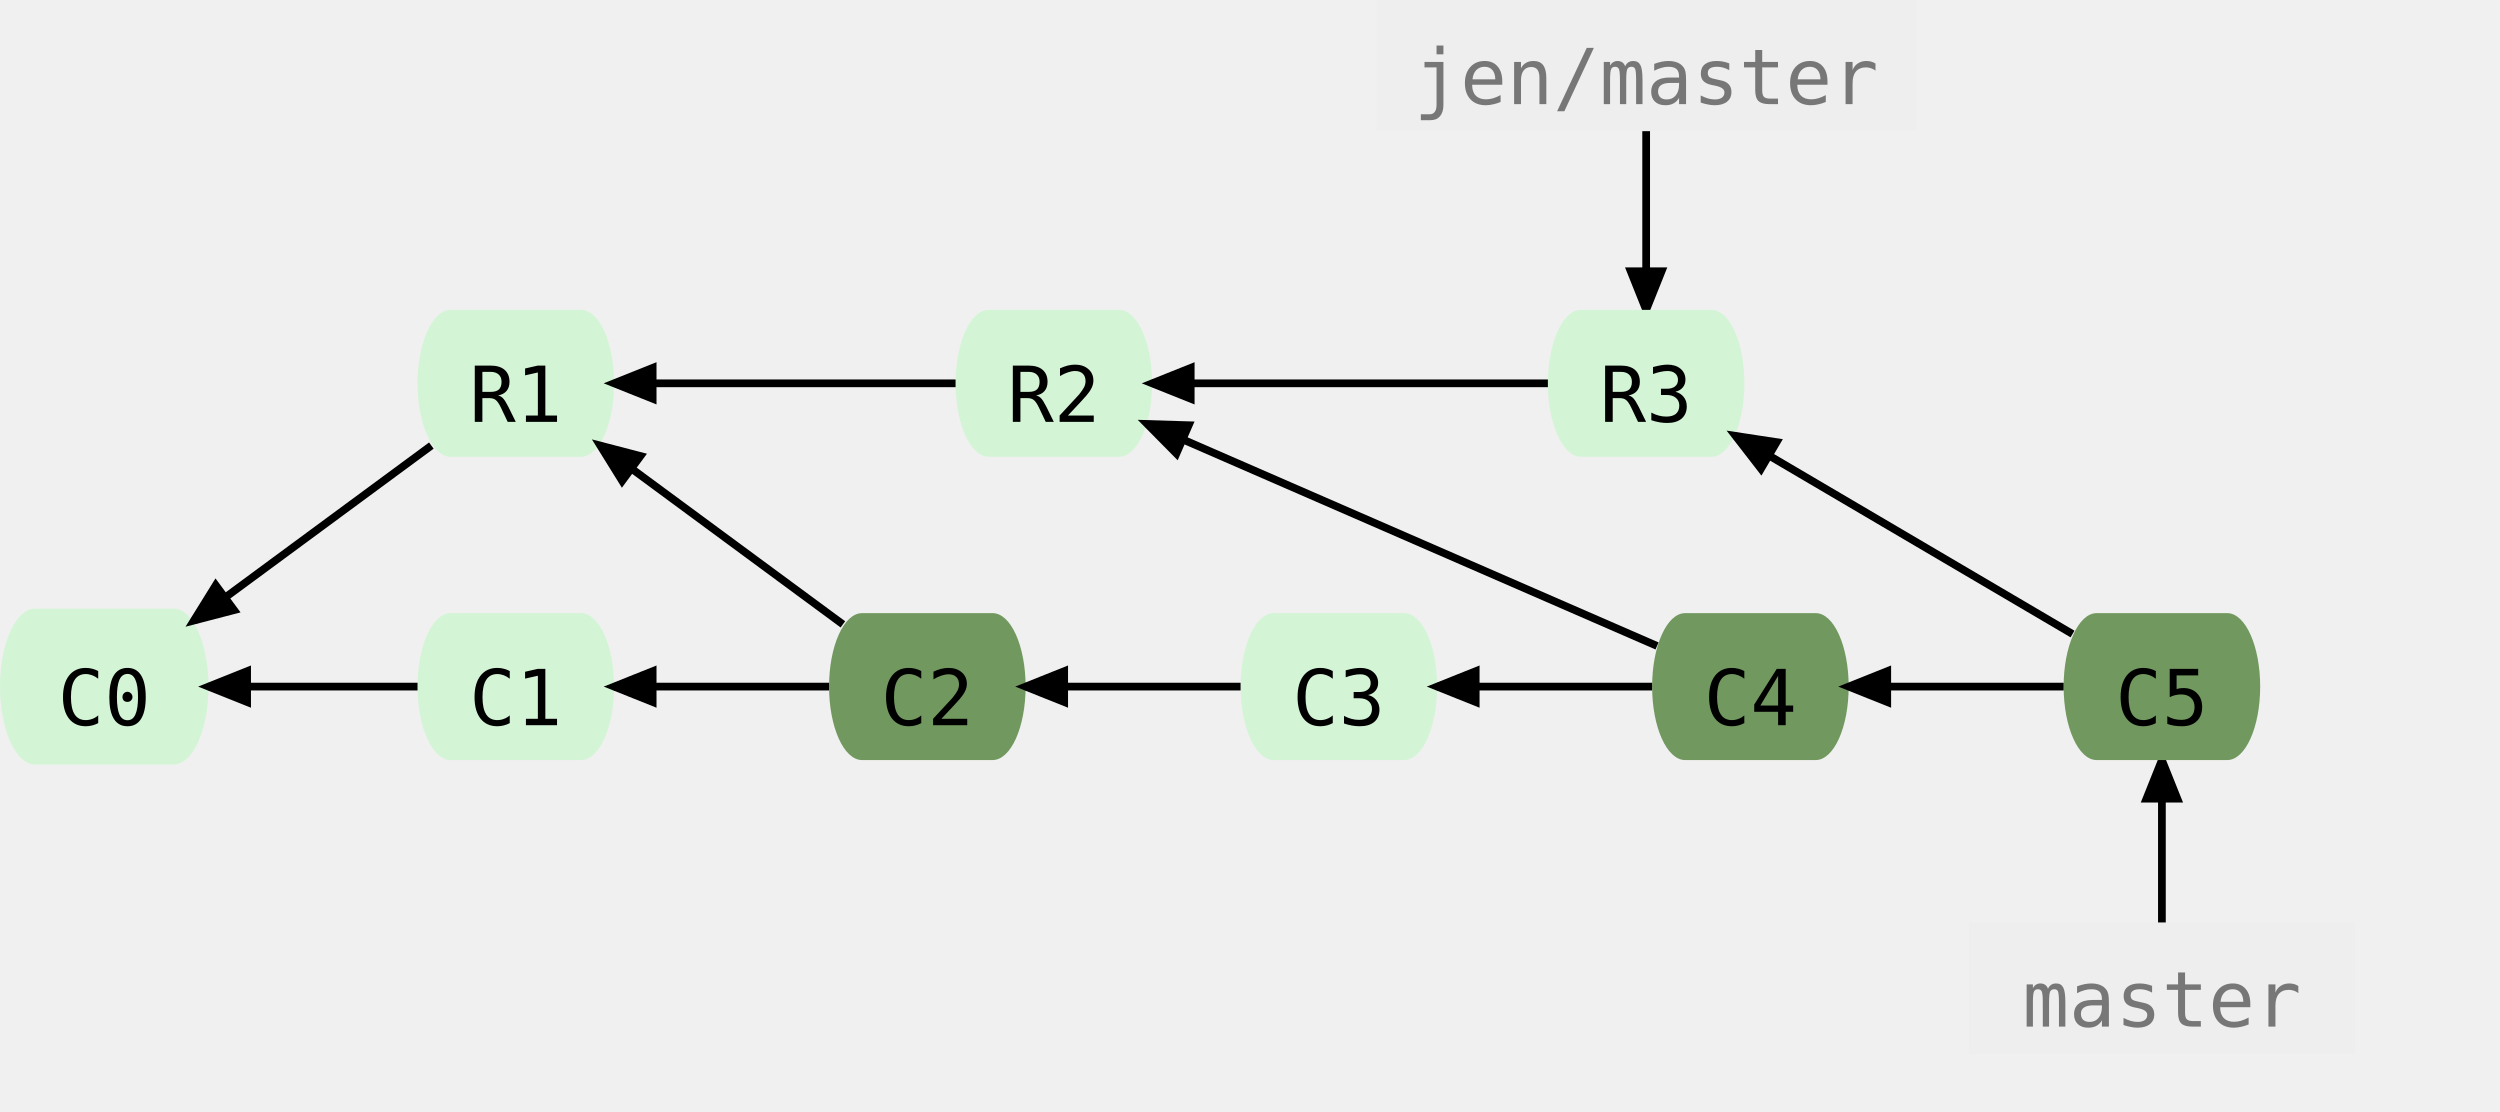
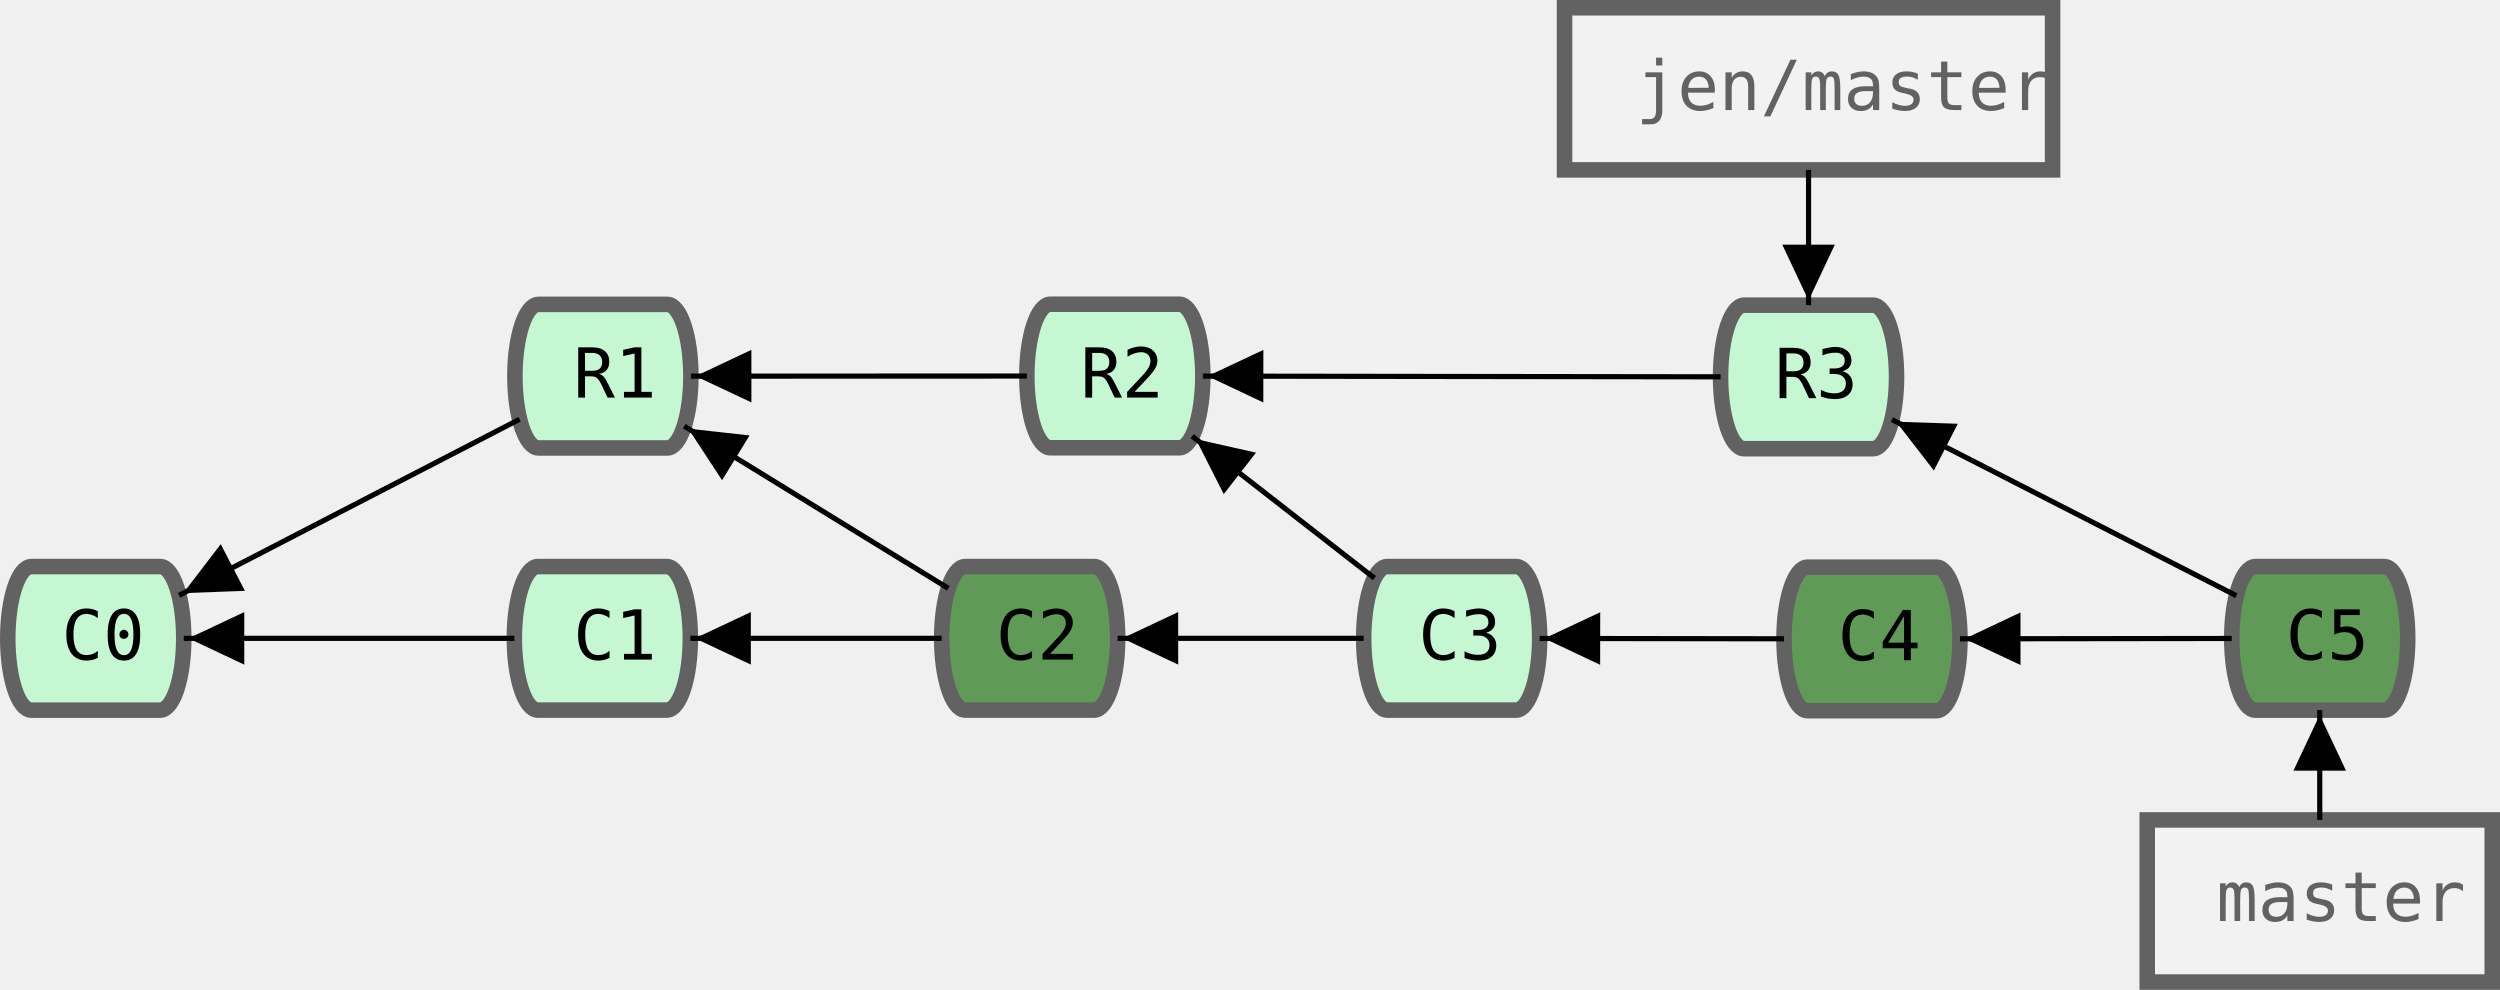
- <svg xmlns="http://www.w3.org/2000/svg" width="324.0" height="144.0">
-   <defs>
-     <marker orient="auto" refY="0.0" refX="0.0" id="Arrow1Lend_000000_1.000000px" style="overflow:visible;">
-       <path id="path_Arrow1Lend_000000_1.000000px" d="M -5,0.0 L -5,-2.0 L 0.0,0.0 L -5,2.0 z " style="fill:#000000;fill-rule:evenodd;stroke:#000000;stroke-width:1.0px;marker-start:none;" transform="scale(1)" />
+ <svg xmlns="http://www.w3.org/2000/svg" version="1.1" id="svg34559" width="483.088" height="191.268" viewBox="0 0 483.088 191.268" xml:space="preserve">
+   <defs id="defs34563">
+     <marker style="overflow:visible" id="TriangleStart-0" refX="4" refY="0" orient="auto-start-reverse" markerWidth="10.784" markerHeight="10.155" viewBox="0 0 5.324 6.155" preserveAspectRatio="none">
+       <path transform="scale(0.5)" style="fill:context-stroke;fill-rule:evenodd;stroke:context-stroke;stroke-width:1pt" d="M 5.77,0 -2.88,5 V -5 Z" id="path135-8" />
+     </marker>
+     <marker style="overflow:visible" id="TriangleStart-0-1" refX="4" refY="0" orient="auto-start-reverse" markerWidth="10.784" markerHeight="10.155" viewBox="0 0 5.324 6.155" preserveAspectRatio="none">
+       <path transform="scale(0.5)" style="fill:context-stroke;fill-rule:evenodd;stroke:context-stroke;stroke-width:1pt" d="M 5.77,0 -2.88,5 V -5 Z" id="path135-8-9" />
+     </marker>
+     <marker style="overflow:visible" id="TriangleStart-0-1-9" refX="4" refY="0" orient="auto-start-reverse" markerWidth="10.784" markerHeight="10.155" viewBox="0 0 5.324 6.155" preserveAspectRatio="none">
+       <path transform="scale(0.5)" style="fill:context-stroke;fill-rule:evenodd;stroke:context-stroke;stroke-width:1pt" d="M 5.77,0 -2.88,5 V -5 Z" id="path135-8-9-3" />
+     </marker>
+     <marker style="overflow:visible" id="TriangleStart-0-1-8" refX="4" refY="0" orient="auto-start-reverse" markerWidth="10.784" markerHeight="10.155" viewBox="0 0 5.324 6.155" preserveAspectRatio="none">
+       <path transform="scale(0.5)" style="fill:context-stroke;fill-rule:evenodd;stroke:context-stroke;stroke-width:1pt" d="M 5.77,0 -2.88,5 V -5 Z" id="path135-8-9-0" />
+     </marker>
+     <marker style="overflow:visible" id="TriangleStart-0-1-6" refX="4" refY="0" orient="auto-start-reverse" markerWidth="10.784" markerHeight="10.155" viewBox="0 0 5.324 6.155" preserveAspectRatio="none">
+       <path transform="scale(0.5)" style="fill:context-stroke;fill-rule:evenodd;stroke:context-stroke;stroke-width:1pt" d="M 5.77,0 -2.88,5 V -5 Z" id="path135-8-9-6" />
+     </marker>
+     <marker style="overflow:visible" id="TriangleStart-0-1-0" refX="4" refY="0" orient="auto-start-reverse" markerWidth="10.784" markerHeight="10.155" viewBox="0 0 5.324 6.155" preserveAspectRatio="none">
+       <path transform="scale(0.5)" style="fill:context-stroke;fill-rule:evenodd;stroke:context-stroke;stroke-width:1pt" d="M 5.77,0 -2.88,5 V -5 Z" id="path135-8-9-04" />
+     </marker>
+     <marker style="overflow:visible" id="TriangleStart-0-1-2" refX="4" refY="0" orient="auto-start-reverse" markerWidth="10.784" markerHeight="10.155" viewBox="0 0 5.324 6.155" preserveAspectRatio="none">
+       <path transform="scale(0.5)" style="fill:context-stroke;fill-rule:evenodd;stroke:context-stroke;stroke-width:1pt" d="M 5.77,0 -2.88,5 V -5 Z" id="path135-8-9-67" />
+     </marker>
+     <marker style="overflow:visible" id="TriangleStart-0-1-98" refX="4" refY="0" orient="auto-start-reverse" markerWidth="10.784" markerHeight="10.155" viewBox="0 0 5.324 6.155" preserveAspectRatio="none">
+       <path transform="scale(0.5)" style="fill:context-stroke;fill-rule:evenodd;stroke:context-stroke;stroke-width:1pt" d="M 5.77,0 -2.88,5 V -5 Z" id="path135-8-9-7" />
+     </marker>
+     <marker style="overflow:visible" id="TriangleStart-0-1-82" refX="4" refY="0" orient="auto-start-reverse" markerWidth="10.784" markerHeight="10.155" viewBox="0 0 5.324 6.155" preserveAspectRatio="none">
+       <path transform="scale(0.5)" style="fill:context-stroke;fill-rule:evenodd;stroke:context-stroke;stroke-width:1pt" d="M 5.77,0 -2.88,5 V -5 Z" id="path135-8-9-9" />
+     </marker>
+     <marker style="overflow:visible" id="TriangleStart-0-1-60" refX="4" refY="0" orient="auto-start-reverse" markerWidth="10.784" markerHeight="10.155" viewBox="0 0 5.324 6.155" preserveAspectRatio="none">
+       <path transform="scale(0.5)" style="fill:context-stroke;fill-rule:evenodd;stroke:context-stroke;stroke-width:1pt" d="M 5.77,0 -2.88,5 V -5 Z" id="path135-8-9-2" />
+     </marker>
+     <marker style="overflow:visible" id="TriangleStart-0-1-61" refX="4" refY="0" orient="auto-start-reverse" markerWidth="10.784" markerHeight="10.155" viewBox="0 0 5.324 6.155" preserveAspectRatio="none">
+       <path transform="scale(0.5)" style="fill:context-stroke;fill-rule:evenodd;stroke:context-stroke;stroke-width:1pt" d="M 5.77,0 -2.88,5 V -5 Z" id="path135-8-9-32" />
+     </marker>
+     <marker style="overflow:visible" id="TriangleStart-0-1-5" refX="4" refY="0" orient="auto-start-reverse" markerWidth="10.784" markerHeight="10.155" viewBox="0 0 5.324 6.155" preserveAspectRatio="none">
+       <path transform="scale(0.5)" style="fill:context-stroke;fill-rule:evenodd;stroke:context-stroke;stroke-width:1pt" d="M 5.77,0 -2.88,5 V -5 Z" id="path135-8-9-99" />
+     </marker>
+     <marker style="overflow:visible" id="TriangleStart-0-1-91" refX="4" refY="0" orient="auto-start-reverse" markerWidth="10.784" markerHeight="10.155" viewBox="0 0 5.324 6.155" preserveAspectRatio="none">
+       <path transform="scale(0.5)" style="fill:context-stroke;fill-rule:evenodd;stroke:context-stroke;stroke-width:1pt" d="M 5.77,0 -2.88,5 V -5 Z" id="path135-8-9-07" />
    </marker>
  </defs>
-   <g transform="translate(-6.64417,-4.53385)">
-     <g style="fill:#fff;stroke:#000000;stroke-width:1px">
-       <rect id="1518" width="25.473" height="19.042" x="60.756" y="83.996" rx="4.277" ry="9.521" style="fill:#d3f5d6;stroke:none;stroke-width:3px" />
-       <text id="1518_text" x="60.756" y="83.996" style="fill:#000000;stroke:#000000;stroke-width:0;font-family: Inconsolata;font-size:10px">
-         <tspan id="1518_line1" text-anchor="middle" x="73.492" y="98.517" text-align="center" font-family="Inconsolata" font-size="10.0px" fill="#000000" stroke="#000000">C1</tspan>
-       </text>
-       <rect id="1519" width="70.0" height="17.0" x="184.986" y="4.534" style="fill:#eeeeee;stroke:none;stroke-width:2px" />
-       <text id="1519_text" x="194.986" y="7.534" style="fill:#cccccc;stroke:#cccccc;stroke-width:0;font-family: Inconsolata;font-size:10px">
-         <tspan id="1519_line1" text-anchor="middle" x="219.986" y="18.034" text-align="center" font-family="Inconsolata" font-size="10.0px" fill="#777777" stroke="#777777">jen/master</tspan>
-       </text>
-       <path id="1520" style="stroke:#000000;marker-end:url(#Arrow1Lend_000000_1.000000px);marker-start:none;fill:none" d="M 219.986,21.534 L 219.986,44.691" />
-       <rect id="1521" width="27.025" height="20.203" x="6.644" y="83.416" rx="4.537" ry="10.101" style="fill:#d3f5d6;stroke:none;stroke-width:3px" />
-       <text id="1521_text" x="6.644" y="83.416" style="fill:#000000;stroke:#000000;stroke-width:0;font-family: Inconsolata;font-size:10px">
-         <tspan id="1521_line1" text-anchor="middle" x="20.157" y="98.517" text-align="center" font-family="Inconsolata" font-size="10.0px" fill="#000000" stroke="#000000">C0</tspan>
-       </text>
-       <path id="1522" style="stroke:#000000;marker-end:url(#Arrow1Lend_000000_1.000000px);marker-start:none;fill:none" d="M 60.756,93.517 L 33.669,93.517" />
-       <rect id="1523" width="25.473" height="19.042" x="114.09" y="83.996" rx="4.277" ry="9.521" style="fill:#71985e;stroke:none;stroke-width:3px" />
-       <text id="1523_text" x="114.09" y="83.996" style="fill:#000000;stroke:#000000;stroke-width:0;font-family: Inconsolata;font-size:10px">
-         <tspan id="1523_line1" text-anchor="middle" x="126.826" y="98.517" text-align="center" font-family="Inconsolata" font-size="10.0px" fill="#000000" stroke="#000000">C2</tspan>
-       </text>
-       <path id="1524" style="stroke:#000000;marker-end:url(#Arrow1Lend_000000_1.000000px);marker-start:none;fill:none" d="M 114.09,93.517 L 86.228,93.517" />
-       <rect id="1525" width="50.0" height="17.0" x="261.827" y="124.083" style="fill:#eeeeee;stroke:none;stroke-width:2px" />
-       <text id="1525_text" x="271.827" y="127.083" style="fill:#cccccc;stroke:#cccccc;stroke-width:0;font-family: Inconsolata;font-size:10px">
-         <tspan id="1525_line1" text-anchor="middle" x="286.827" y="137.583" text-align="center" font-family="Inconsolata" font-size="10.0px" fill="#777777" stroke="#777777">master</tspan>
-       </text>
-       <path id="1526" style="stroke:#000000;marker-end:url(#Arrow1Lend_000000_1.000000px);marker-start:none;fill:none" d="M 286.827,124.083 L 286.827,103.038" />
-       <rect id="1527" width="25.473" height="19.042" x="60.756" y="44.691" rx="4.277" ry="9.521" style="fill:#d3f5d6;stroke:none;stroke-width:3px" />
-       <text id="1527_text" x="60.756" y="44.691" style="fill:#000000;stroke:#000000;stroke-width:0;font-family: Inconsolata;font-size:10px">
-         <tspan id="1527_line1" text-anchor="middle" x="73.492" y="59.212" text-align="center" font-family="Inconsolata" font-size="10.0px" fill="#000000" stroke="#000000">R1</tspan>
-       </text>
-       <path id="1528" style="stroke:#000000;marker-end:url(#Arrow1Lend_000000_1.000000px);marker-start:none;fill:none" d="M 62.547,62.278 L 31.769,84.959" />
-       <path id="1529" style="stroke:#000000;marker-end:url(#Arrow1Lend_000000_1.000000px);marker-start:none;fill:none" d="M 115.881,85.451 L 84.438,62.278" />
-       <rect id="1530" width="25.473" height="19.042" x="130.488" y="44.691" rx="4.277" ry="9.521" style="fill:#d3f5d6;stroke:none;stroke-width:3px" />
-       <text id="1530_text" x="130.488" y="44.691" style="fill:#000000;stroke:#000000;stroke-width:0;font-family: Inconsolata;font-size:10px">
-         <tspan id="1530_line1" text-anchor="middle" x="143.224" y="59.212" text-align="center" font-family="Inconsolata" font-size="10.0px" fill="#000000" stroke="#000000">R2</tspan>
-       </text>
-       <path id="1531" style="stroke:#000000;marker-end:url(#Arrow1Lend_000000_1.000000px);marker-start:none;fill:none" d="M 130.488,54.212 L 86.228,54.212" />
-       <rect id="1548" width="25.473" height="19.042" x="167.423" y="83.996" rx="4.277" ry="9.521" style="fill:#d3f5d6;stroke:none;stroke-width:3px" />
-       <text id="1548_text" x="167.423" y="83.996" style="fill:#000000;stroke:#000000;stroke-width:0;font-family: Inconsolata;font-size:10px">
-         <tspan id="1548_line1" text-anchor="middle" x="180.159" y="98.517" text-align="center" font-family="Inconsolata" font-size="10.0px" fill="#000000" stroke="#000000">C3</tspan>
-       </text>
-       <path id="1550" style="stroke:#000000;marker-end:url(#Arrow1Lend_000000_1.000000px);marker-start:none;fill:none" d="M 167.423,93.517 L 139.562,93.517" />
-       <rect id="1545" width="25.473" height="19.042" x="220.759" y="83.996" rx="4.277" ry="9.521" style="fill:#71985e;stroke:none;stroke-width:3px" />
-       <text id="1545_text" x="220.759" y="83.996" style="fill:#000000;stroke:#000000;stroke-width:0;font-family: Inconsolata;font-size:10px">
-         <tspan id="1545_line1" text-anchor="middle" x="233.495" y="98.517" text-align="center" font-family="Inconsolata" font-size="10.0px" fill="#000000" stroke="#000000">C4</tspan>
-       </text>
-       <path id="1549" style="stroke:#000000;marker-end:url(#Arrow1Lend_000000_1.000000px);marker-start:none;fill:none" d="M 220.759,93.517 L 192.895,93.517" />
-       <path id="1547" style="stroke:#000000;marker-end:url(#Arrow1Lend_000000_1.000000px);marker-start:none;fill:none" d="M 221.397,88.249 L 155.322,59.48" />
-       <rect id="1540" width="25.473" height="19.042" x="207.25" y="44.691" rx="4.277" ry="9.521" style="fill:#d3f5d6;stroke:none;stroke-width:3px" />
-       <text id="1540_text" x="207.25" y="44.691" style="fill:#000000;stroke:#000000;stroke-width:0;font-family: Inconsolata;font-size:10px">
-         <tspan id="1540_line1" text-anchor="middle" x="219.986" y="59.212" text-align="center" font-family="Inconsolata" font-size="10.0px" fill="#000000" stroke="#000000">R3</tspan>
-       </text>
-       <rect id="1541" width="25.473" height="19.042" x="274.091" y="83.996" rx="4.277" ry="9.521" style="fill:#71985e;stroke:none;stroke-width:3px" />
-       <text id="1541_text" x="274.091" y="83.996" style="fill:#000000;stroke:#000000;stroke-width:0;font-family: Inconsolata;font-size:10px">
-         <tspan id="1541_line1" text-anchor="middle" x="286.827" y="98.517" text-align="center" font-family="Inconsolata" font-size="10.0px" fill="#000000" stroke="#000000">C5</tspan>
-       </text>
-       <path id="1542" style="stroke:#000000;marker-end:url(#Arrow1Lend_000000_1.000000px);marker-start:none;fill:none" d="M 207.25,54.212 L 155.96,54.212" />
-       <path id="1546" style="stroke:#000000;marker-end:url(#Arrow1Lend_000000_1.000000px);marker-start:none;fill:none" d="M 274.091,93.517 L 246.231,93.517" />
-       <path id="1544" style="stroke:#000000;marker-end:url(#Arrow1Lend_000000_1.000000px);marker-start:none;fill:none" d="M 275.243,86.705 L 231.57,61.024" />
-     </g>
+   <g id="g_master" style="stroke:#626262;stroke-width:3;stroke-dasharray:none;stroke-opacity:1" transform="translate(-37.74483,1.88072)">
+     <rect style="fill:#f1f2f1;fill-opacity:1;stroke:#626262;stroke-width:3;stroke-dasharray:none;stroke-opacity:1" id="rect553" width="66.667" height="31.329" x="452.667" y="156.558" />
+     <text xml:space="preserve" style="font-variant:normal;font-weight:normal;font-size:13.333px;font-family:Inconsolata;-inkscape-font-specification:Inconsolata;writing-mode:lr-tb;fill:#626262;fill-opacity:1;fill-rule:nonzero;stroke:none;stroke-width:3;stroke-dasharray:none;stroke-opacity:1" id="t_master" x="466.033" y="176.089">
+       <tspan x="466.033 472.7 479.367 486.033 492.7 499.367" y="176.089" id="tspan34577" style="fill:#626262;fill-opacity:1;stroke:none;stroke-width:3;stroke-dasharray:none;stroke-opacity:1">master</tspan>
+     </text>
  </g>
+   <g id="g_c1" style="stroke:#626262;stroke-width:3;stroke-dasharray:none;stroke-opacity:1" transform="translate(-39.66485,1.273789)">
+     <rect style="fill:#c5f7d2;fill-opacity:1;stroke:#626262;stroke-width:3;stroke-dasharray:none;stroke-opacity:1" id="rect3545-8" width="34.007" height="27.742" x="139.054" y="108.202" ry="13.871" rx="4.558" />
+     <text xml:space="preserve" style="font-variant:normal;font-weight:normal;font-size:13.333px;font-family:Inconsolata;-inkscape-font-specification:Inconsolata;writing-mode:lr-tb;fill:#000000;fill-opacity:1;fill-rule:nonzero;stroke:none;stroke-width:3;stroke-dasharray:none;stroke-opacity:1" id="t_c1" x="150.464" y="126.187">
+       <tspan x="150.464 157.131" y="126.187" id="tspan34585" style="stroke:none;stroke-width:3;stroke-dasharray:none;stroke-opacity:1">C1</tspan>
+     </text>
+   </g>
+   <g id="g_c0" style="stroke:#626262;stroke-width:3;stroke-dasharray:none;stroke-opacity:1" transform="translate(-38.31152,1.273789)">
+     <rect style="fill:#c5f7d2;fill-opacity:1;stroke:#626262;stroke-width:3;stroke-dasharray:none;stroke-opacity:1" id="rect3545-61" width="34.007" height="27.742" x="39.812" y="108.209" ry="13.871" rx="4.558" />
+     <text xml:space="preserve" style="font-variant:normal;font-weight:normal;font-size:13.333px;font-family:Inconsolata;-inkscape-font-specification:Inconsolata;writing-mode:lr-tb;fill:#000000;fill-opacity:1;fill-rule:nonzero;stroke:none;stroke-width:3;stroke-dasharray:none;stroke-opacity:1" id="t_c0" x="50.222" y="126.187">
+       <tspan x="50.222 56.889" y="126.187" id="tspan34593" style="stroke:none;stroke-width:3;stroke-dasharray:none;stroke-opacity:1">C0</tspan>
+     </text>
+   </g>
+   <g id="g_c2" style="stroke:#626262;stroke-width:3;stroke-dasharray:none;stroke-opacity:1" transform="translate(-29.03495,1.273789)">
+     <rect style="fill:#5f9b56;fill-opacity:1;stroke:#626262;stroke-width:3;stroke-dasharray:none;stroke-opacity:1" id="rect3545-2" width="34.007" height="27.742" x="211.002" y="108.202" ry="13.871" rx="4.558" />
+     <text xml:space="preserve" style="font-variant:normal;font-weight:normal;font-size:13.333px;font-family:Inconsolata;-inkscape-font-specification:Inconsolata;writing-mode:lr-tb;fill:#000000;fill-opacity:1;fill-rule:nonzero;stroke:none;stroke-width:3;stroke-dasharray:none;stroke-opacity:1" id="t_c2" x="221.479" y="126.187">
+       <tspan x="221.479 228.145" y="126.187" id="tspan34607" style="stroke:none;stroke-width:3;stroke-dasharray:none;stroke-opacity:1">C2</tspan>
+     </text>
+   </g>
+   <g id="g_r1" style="stroke:#626262;stroke-width:3;stroke-dasharray:none;stroke-opacity:1" transform="translate(-38.31152,1.273789)">
+     <rect style="fill:#c5f7d2;fill-opacity:1;stroke:#626262;stroke-width:3;stroke-dasharray:none;stroke-opacity:1" id="rect3545-6" width="34.007" height="27.742" x="137.807" y="57.546" ry="13.871" rx="4.558" />
+     <text xml:space="preserve" style="font-variant:normal;font-weight:normal;font-size:13.333px;font-family:Inconsolata;-inkscape-font-specification:Inconsolata;writing-mode:lr-tb;fill:#000000;fill-opacity:1;fill-rule:nonzero;stroke:none;stroke-width:3;stroke-dasharray:none;stroke-opacity:1" id="t_r1" x="149.111" y="75.564">
+       <tspan x="149.111 155.777" y="75.564" id="tspan34621" style="stroke:none;stroke-width:3;stroke-dasharray:none;stroke-opacity:1">R1</tspan>
+     </text>
+   </g>
+   <g id="g_r2" style="stroke:#626262;stroke-width:3;stroke-dasharray:none;stroke-opacity:1" transform="translate(-38.31152,1.273789)">
+     <rect style="fill:#c5f7d2;fill-opacity:1;stroke:#626262;stroke-width:3;stroke-dasharray:none;stroke-opacity:1" id="rect3545-0" width="34.007" height="27.742" x="236.732" y="57.512" ry="13.871" rx="4.558" />
+     <text xml:space="preserve" style="font-variant:normal;font-weight:normal;font-size:13.333px;font-family:Inconsolata;-inkscape-font-specification:Inconsolata;writing-mode:lr-tb;fill:#000000;fill-opacity:1;fill-rule:nonzero;stroke:none;stroke-width:3;stroke-dasharray:none;stroke-opacity:1" id="t_r2" x="247.103" y="75.564">
+       <tspan x="247.103 253.769" y="75.564" id="tspan34641" style="stroke:none;stroke-width:3;stroke-dasharray:none;stroke-opacity:1">R2</tspan>
+     </text>
+   </g>
+   <g id="g_c3" style="stroke:#626262;stroke-width:3;stroke-dasharray:none;stroke-opacity:1" transform="translate(-30.50238,1.273789)">
+     <rect style="fill:#c5f7d2;fill-opacity:1;stroke:#626262;stroke-width:3;stroke-dasharray:none;stroke-opacity:1" id="rect3545" width="34.007" height="27.742" x="294.014" y="108.202" ry="13.871" rx="4.558" />
+     <text xml:space="preserve" style="font-variant:normal;font-weight:normal;font-size:13.333px;font-family:Inconsolata;-inkscape-font-specification:Inconsolata;writing-mode:lr-tb;fill:#000000;fill-opacity:1;fill-rule:nonzero;stroke:none;stroke-width:3;stroke-dasharray:none;stroke-opacity:1" id="t_c3" x="304.591" y="126.187">
+       <tspan x="304.591 311.257" y="126.187" id="tspan34655" style="stroke:none;stroke-width:3;stroke-dasharray:none;stroke-opacity:1">C3</tspan>
+     </text>
+   </g>
+   <g id="g_c4" style="stroke:#626262;stroke-width:3;stroke-dasharray:none;stroke-opacity:1" transform="translate(-28.73381,1.273789)">
+     <rect style="fill:#5f9b56;fill-opacity:1;stroke:#626262;stroke-width:3;stroke-dasharray:none;stroke-opacity:1" id="rect3545-7" width="34.007" height="27.742" x="373.463" y="108.316" ry="13.871" rx="4.558" />
+     <text xml:space="preserve" style="font-variant:normal;font-weight:normal;font-size:13.333px;font-family:Inconsolata;-inkscape-font-specification:Inconsolata;writing-mode:lr-tb;fill:#000000;fill-opacity:1;fill-rule:nonzero;stroke:none;stroke-width:3;stroke-dasharray:none;stroke-opacity:1" id="t_c4" x="383.853" y="126.3">
+       <tspan x="383.853 390.52" y="126.3" id="tspan34669" style="stroke:none;stroke-width:3;stroke-dasharray:none;stroke-opacity:1">C4</tspan>
+     </text>
+   </g>
+   <g id="g_r3" style="stroke:#626262;stroke-width:3;stroke-dasharray:none;stroke-opacity:1" transform="translate(-38.31152,1.273789)">
+     <rect style="fill:#c5f7d2;fill-opacity:1;stroke:#626262;stroke-width:3;stroke-dasharray:none;stroke-opacity:1" id="rect3545-9" width="34.007" height="27.742" x="370.784" y="57.693" ry="13.871" rx="4.558" />
+     <text xml:space="preserve" style="font-variant:normal;font-weight:normal;font-size:13.333px;font-family:Inconsolata;-inkscape-font-specification:Inconsolata;writing-mode:lr-tb;fill:#000000;fill-opacity:1;fill-rule:nonzero;stroke:none;stroke-width:3;stroke-dasharray:none;stroke-opacity:1" id="t_r3" x="381.255" y="75.657">
+       <tspan x="381.255 387.921" y="75.657" id="tspan34689" style="stroke:none;stroke-width:3;stroke-dasharray:none;stroke-opacity:1">R3</tspan>
+     </text>
+   </g>
+   <g id="g_c5" style="stroke:#626262;stroke-width:3;stroke-dasharray:none;stroke-opacity:1" transform="translate(-38.31152,1.273789)">
+     <rect style="fill:#5f9b56;fill-opacity:1;stroke:#626262;stroke-width:3;stroke-dasharray:none;stroke-opacity:1" id="rect3545-20" width="34.007" height="27.742" x="469.563" y="108.209" ry="13.871" rx="4.558" />
+     <text xml:space="preserve" style="font-variant:normal;font-weight:normal;font-size:13.333px;font-family:Inconsolata;-inkscape-font-specification:Inconsolata;writing-mode:lr-tb;fill:#000000;fill-opacity:1;fill-rule:nonzero;stroke:none;stroke-width:3;stroke-dasharray:none;stroke-opacity:1" id="t_c5" x="480" y="126.187">
+       <tspan x="480 486.667" y="126.187" id="tspan34697" style="stroke:none;stroke-width:3;stroke-dasharray:none;stroke-opacity:1">C5</tspan>
+     </text>
+   </g>
+   <g id="g_master_h2" transform="translate(-150.3897,-155.0577)" style="stroke:#626262;stroke-width:3;stroke-dasharray:none;stroke-opacity:1">
+     <rect style="fill:#f1f2f1;fill-opacity:1;stroke:#626262;stroke-width:3;stroke-dasharray:none;stroke-opacity:1" id="rect553-3-3" width="94.306" height="31.329" x="452.713" y="156.558" />
+     <text xml:space="preserve" style="font-variant:normal;font-weight:normal;font-size:13.333px;font-family:Inconsolata;-inkscape-font-specification:Inconsolata;writing-mode:lr-tb;fill:#626262;fill-opacity:1;fill-rule:nonzero;stroke:none;stroke-width:3;stroke-dasharray:none;stroke-opacity:1" id="t_master_h2" x="466.495" y="176.322">
+       <tspan id="tspan34577-2-1-5-0" style="fill:#626262;fill-opacity:1;stroke:none;stroke-width:3;stroke-dasharray:none;stroke-opacity:1" x="466.495" y="176.322">jen/master</tspan>
+     </text>
+   </g>
+   <path style="display:inline;fill:none;fill-rule:evenodd;stroke:#000000;stroke-width:1px;stroke-linecap:butt;stroke-linejoin:miter;stroke-opacity:1;marker-end:url(#TriangleStart-0)" d="m 349.476,32.829 0,26.137" id="a_1-1" />
+   <path style="display:inline;fill:none;fill-rule:evenodd;stroke:#000000;stroke-width:1px;stroke-linecap:butt;stroke-linejoin:miter;stroke-opacity:1;marker-end:url(#TriangleStart-0-1)" d="M 332.473,72.815 232.428,72.68" id="a_1-1-6" />
+   <path style="display:inline;fill:none;fill-rule:evenodd;stroke:#000000;stroke-width:1px;stroke-linecap:butt;stroke-linejoin:miter;stroke-opacity:1;marker-end:url(#TriangleStart-0-1-8)" d="m 431.251,123.375 -52.515,0.065" id="a_1-1-6-5" />
+   <path style="display:inline;fill:none;fill-rule:evenodd;stroke:#000000;stroke-width:1px;stroke-linecap:butt;stroke-linejoin:miter;stroke-opacity:1;marker-end:url(#TriangleStart-0-1-6)" d="m 344.729,123.437 -47.211,-0.066" id="a_1-1-6-4" />
+   <path style="display:inline;fill:none;fill-rule:evenodd;stroke:#000000;stroke-width:1px;stroke-linecap:butt;stroke-linejoin:miter;stroke-opacity:1;marker-end:url(#TriangleStart-0-1-0)" d="m 263.511,123.347 -47.537,0" id="a_1-1-6-6" />
+   <path style="display:inline;fill:none;fill-rule:evenodd;stroke:#000000;stroke-width:1px;stroke-linecap:butt;stroke-linejoin:miter;stroke-opacity:1;marker-end:url(#TriangleStart-0-1-2)" d="M 181.967,123.347 H 133.396" id="a_1-1-6-56" />
+   <path style="display:inline;fill:none;fill-rule:evenodd;stroke:#000000;stroke-width:1px;stroke-linecap:butt;stroke-linejoin:miter;stroke-opacity:1;marker-end:url(#TriangleStart-0-1-98)" d="m 99.389,123.349 -63.881,0.004" id="a_1-1-6-2" />
+   <path style="display:inline;fill:none;fill-rule:evenodd;stroke:#000000;stroke-width:1px;stroke-linecap:butt;stroke-linejoin:miter;stroke-opacity:1;marker-end:url(#TriangleStart-0-1-82)" d="m 198.421,72.663 -64.918,0.022" id="a_1-1-6-9" />
+   <path style="display:inline;fill:none;fill-rule:evenodd;stroke:#000000;stroke-width:1px;stroke-linecap:butt;stroke-linejoin:miter;stroke-opacity:1;marker-end:url(#TriangleStart-0-1-9)" d="M 100.402,81.013 34.601,115.032" id="a_1-1-6-3" />
+   <path style="display:inline;fill:none;fill-rule:evenodd;stroke:#000000;stroke-width:1px;stroke-linecap:butt;stroke-linejoin:miter;stroke-opacity:1;marker-end:url(#TriangleStart-0-1-60)" d="M 183.247,113.69 132.222,82.348" id="a_1-1-6-7" />
+   <path style="display:inline;fill:none;fill-rule:evenodd;stroke:#000000;stroke-width:1px;stroke-linecap:butt;stroke-linejoin:miter;stroke-opacity:1;marker-end:url(#TriangleStart-0-1-61)" d="M 265.579,111.715 230.361,84.289" id="a_1-1-6-1" />
+   <path style="display:inline;fill:none;fill-rule:evenodd;stroke:#000000;stroke-width:1px;stroke-linecap:butt;stroke-linejoin:miter;stroke-opacity:1;marker-end:url(#TriangleStart-0-1-5)" d="M 432.138,115.112 365.593,81.08" id="a_1-1-6-14" />
+   <path style="display:inline;fill:none;fill-rule:evenodd;stroke:#000000;stroke-width:1px;stroke-linecap:butt;stroke-linejoin:miter;stroke-opacity:1;marker-end:url(#TriangleStart-0-1-91)" d="m 448.255,158.438 0,-21.213" id="a_1-1-6-58" />
</svg>
